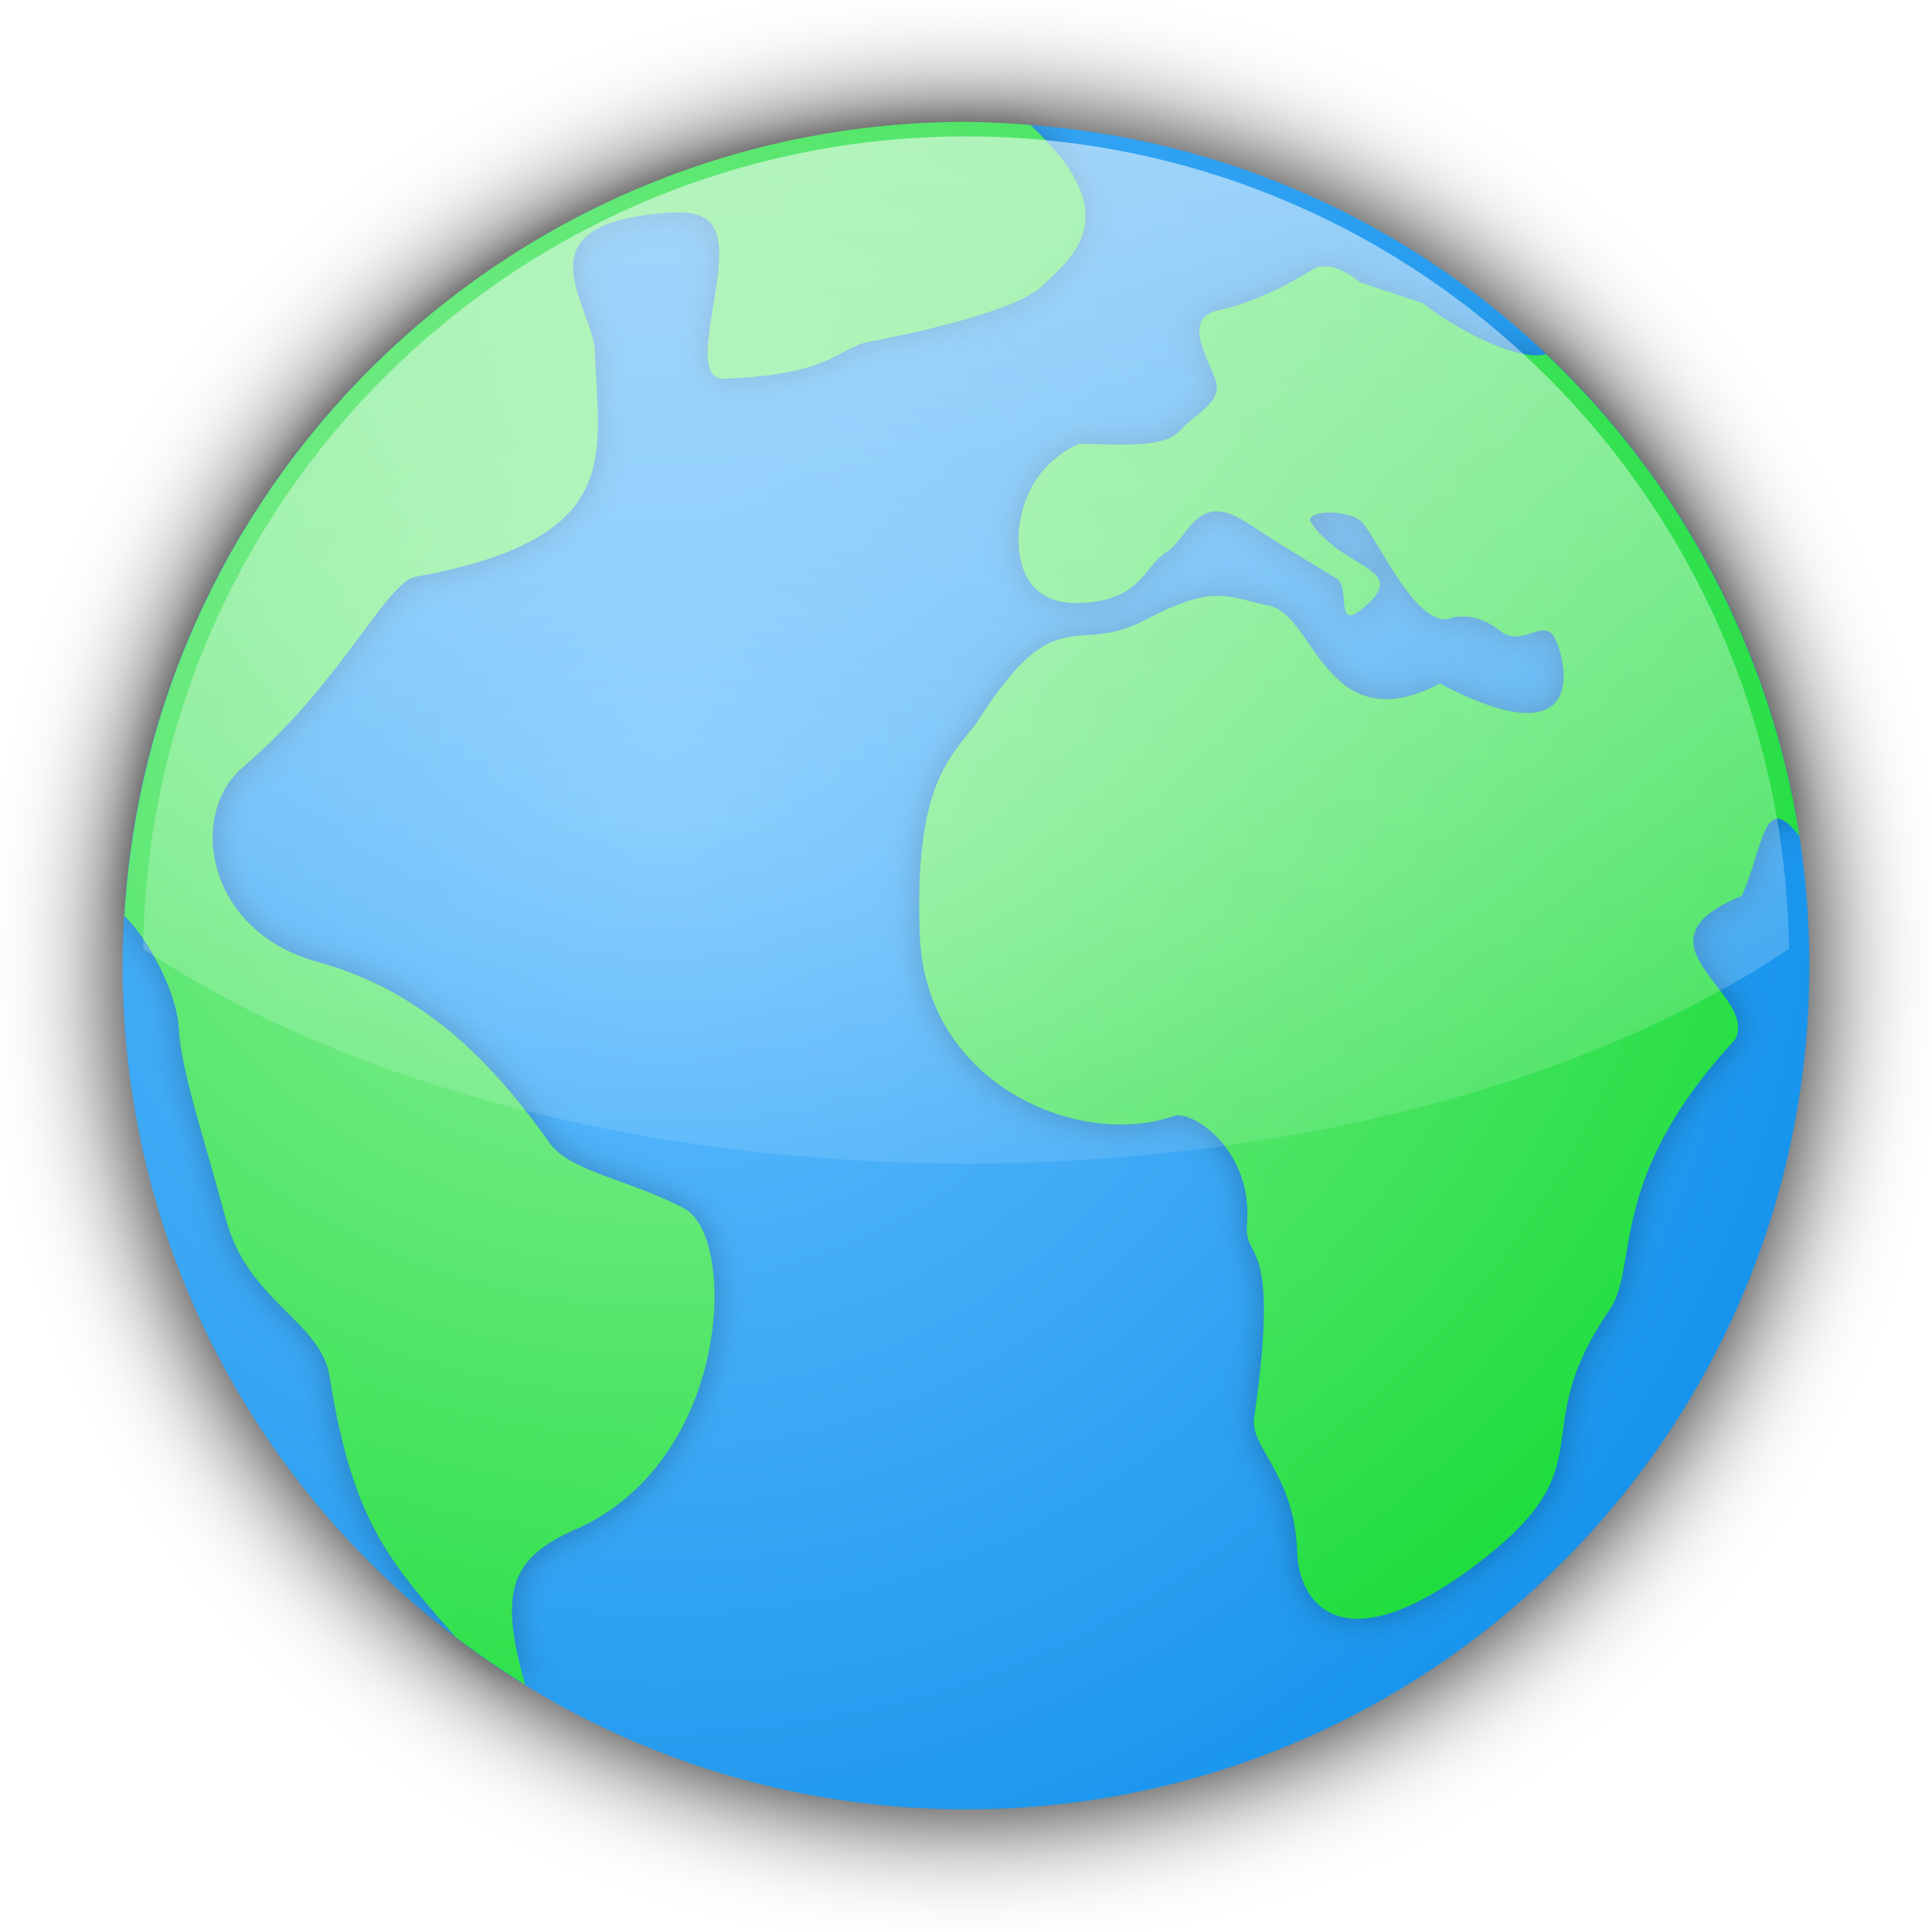
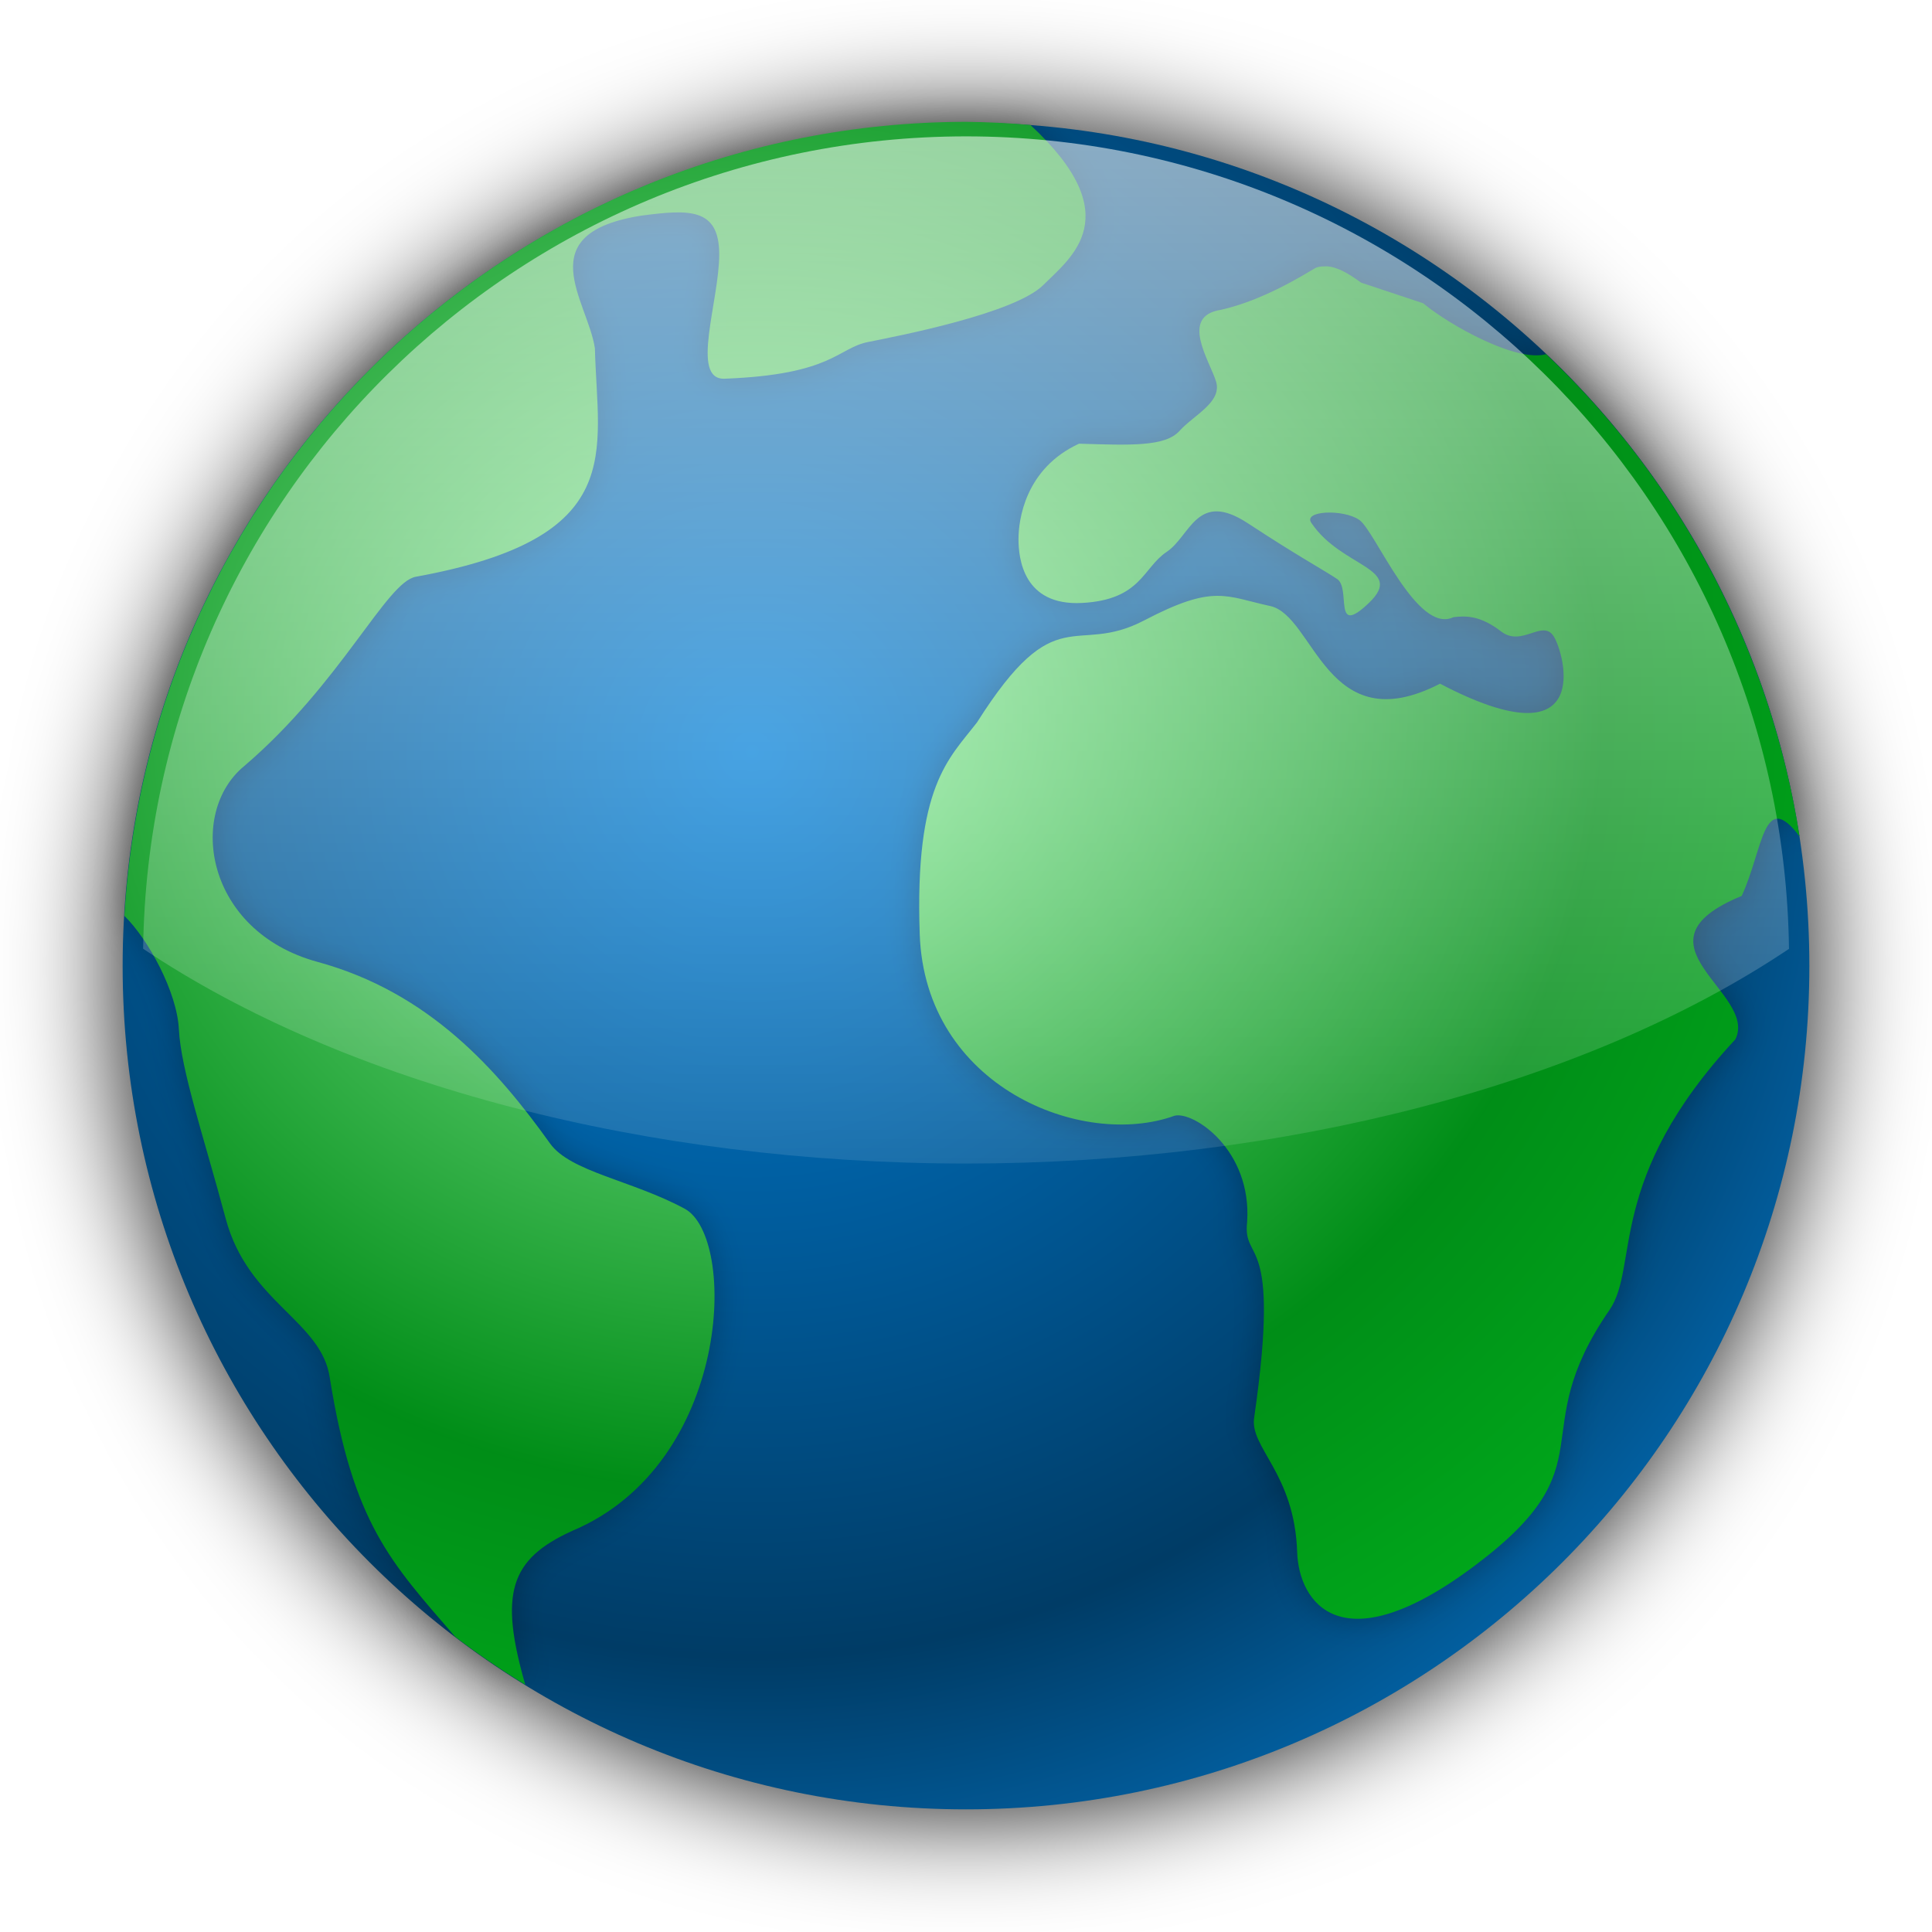
<svg xmlns="http://www.w3.org/2000/svg" xmlns:xlink="http://www.w3.org/1999/xlink" height="100%" width="100%" version="1.1" id="svg2" viewBox="0,0,48,48">
  <defs id="defs4">
+     <linearGradient id="linearGradient913">
+       <stop id="stop909" offset="0" style="stop-color:#97f2a5;stop-opacity:1" />
+       <stop id="stop861" offset="0.544" style="stop-color:#008e17;stop-opacity:0.996" />
+       <stop id="stop911" offset="1" style="stop-color:#00c31f;stop-opacity:0.996" />
+     </linearGradient>
    <linearGradient id="linearGradient4356">
      <stop style="stop-color:#1ad537;stop-opacity:1" offset="0" id="stop4358" />
      <stop style="stop-color:#00a119;stop-opacity:0.996" offset="1" id="stop4360" />
    </linearGradient>
    <linearGradient id="linearGradient4264">
      <stop style="stop-color:#ffffff;stop-opacity:0.667" offset="0" id="stop4266" />
      <stop style="stop-color:#ffffff;stop-opacity:0" offset="1" id="stop4268" />
    </linearGradient>
    <linearGradient id="linearGradient4222">
      <stop id="stop4224" offset="0" style="stop-color:#97f2a5;stop-opacity:1" />
      <stop id="stop4226" offset="1" style="stop-color:#00d822;stop-opacity:0.996" />
    </linearGradient>
    <linearGradient id="linearGradient4212">
-       <stop style="stop-color:#64bfff;stop-opacity:1" offset="0" id="stop4216" />
-       <stop style="stop-color:#0087e7;stop-opacity:1" offset="1" id="stop4214" />
+       <stop style="stop-color:#007fd8;stop-opacity:1" offset="0" id="stop4216" />
+       <stop style="stop-color:#003c66;stop-opacity:1" offset="0.585" id="stop863" />
+       <stop style="stop-color:#0699ff;stop-opacity:1" offset="1" id="stop4214" />
    </linearGradient>
-     <radialGradient gradientTransform="matrix(2.978097,0,0,2.978097,-47.47433,-3050.545)" gradientUnits="userSpaceOnUse" r="12.938" fy="1030.98" fx="21.474" cy="1030.98" cx="21.474" id="radialGradient4220" xlink:href="#linearGradient4212" />
+     <radialGradient gradientTransform="matrix(2.978097,0,0,2.978097,-47.47433,-3050.545)" gradientUnits="userSpaceOnUse" r="12.938" fy="1030.601" fx="22.214" cy="1030.601" cx="22.214" id="radialGradient4220" xlink:href="#linearGradient4212" />
    <radialGradient gradientUnits="userSpaceOnUse" gradientTransform="matrix(5.448154,0,0,5.44419,-105.6628,-123.8402)" r="6.746" fy="29.825" fx="23.717" cy="29.825" cx="23.717" id="radialGradient4228" xlink:href="#linearGradient4356" />
-     <radialGradient gradientUnits="userSpaceOnUse" gradientTransform="matrix(5.211159,0,0,4.804275,-101.3997,-101.2469)" r="7.366" fy="24.761" fx="22.6" cy="24.761" cx="22.6" id="radialGradient4236" xlink:href="#linearGradient4222" />
+     <radialGradient gradientUnits="userSpaceOnUse" gradientTransform="matrix(5.211159,0,0,4.804275,-101.3997,-101.2469)" r="7.366" fy="24.785" fx="23.077" cy="24.785" cx="23.077" id="radialGradient4236" xlink:href="#linearGradient913" />
    <linearGradient gradientTransform="matrix(1.58883,0,0,1.58883,-14.13189,-1610.049)" gradientUnits="userSpaceOnUse" y2="1035.425" x2="24.562" y1="1010.862" x1="24.562" id="linearGradient4262" xlink:href="#linearGradient4264" />
    <filter height="1.168" y="-0.084" width="1.168" x="-0.084" id="filter4352" style="color-interpolation-filters:sRGB">
      <feGaussianBlur id="feGaussianBlur4354" stdDeviation="1.4" />
    </filter>
    <radialGradient gradientUnits="userSpaceOnUse" gradientTransform="matrix(5.110014,0,0,4.711028,-98.96577,-98.81594)" r="7.366" fy="24.761" fx="22.6" cy="24.761" cx="22.6" id="radialGradient4236-4" xlink:href="#linearGradient4222" />
    <filter style="color-interpolation-filters:sRGB" id="filter877" x="-0.023" width="1.046" y="-0.025" height="1.05">
      <feGaussianBlur stdDeviation="0.394" id="feGaussianBlur879" />
    </filter>
  </defs>
  <circle style="opacity:1;fill:#000000;fill-opacity:1;stroke:none;stroke-width:0.1;stroke-linecap:round;stroke-linejoin:miter;stroke-miterlimit:4;stroke-dasharray:none;stroke-opacity:1;filter:url(#filter4352)" id="path4178-1-0" cx="24" cy="1028.362" r="20" transform="matrix(1.044082,0,0,1.044082,-1.057973,-1049.695)" />
  <circle style="opacity:1;fill:url(#radialGradient4220);fill-opacity:1;stroke:none;stroke-width:0.1;stroke-linecap:round;stroke-linejoin:miter;stroke-miterlimit:4;stroke-dasharray:none;stroke-opacity:1" id="path4178-1" cx="24" cy="24" r="20.953" />
  <path style="opacity:1;fill:#000000;fill-opacity:0.254;fill-rule:evenodd;stroke:none;stroke-width:0.098;stroke-linecap:butt;stroke-linejoin:miter;stroke-miterlimit:4;stroke-dasharray:none;stroke-opacity:1;filter:url(#filter877)" d="M 24,3.434 A 20.566,20.566 0 0 0 3.496,22.779 c 0.577,0.561 1.283,1.852 1.328,2.762 0.05,0.993 0.596,2.582 1.143,4.619 0.546,2.037 2.336,2.484 2.535,3.875 0.57,3.56 1.481,4.484 3.057,6.309 a 20.566,20.566 0 0 0 1.705,1.166 c -0.635,-2.213 -0.385,-3.058 1.148,-3.75 3.875,-1.639 4.024,-7.152 2.732,-7.848 -1.292,-0.696 -2.784,-0.897 -3.279,-1.59 -1.269,-1.774 -2.93,-3.677 -5.662,-4.422 -2.732,-0.745 -3.18,-3.627 -1.789,-4.77 2.377,-2.032 3.465,-4.491 4.186,-4.613 5.182,-0.945 4.423,-3.006 4.359,-5.568 -0.176,-1.16 -1.616,-2.8 1.143,-3.23 1.143,-0.149 1.887,-0.197 1.887,0.945 0,1.143 -0.712,3.058 0.129,3.029 2.633,-0.099 2.753,-0.745 3.498,-0.895 0.745,-0.149 3.576,-0.695 4.271,-1.391 0.672,-0.672 2.082,-1.676 -0.316,-3.896 A 20.566,20.566 0 0 0 24,3.434 Z m 8.777,3.52 v 0.002 c -0.088,0 -0.177,-9.375e-4 -0.264,0.039 -0.272,0.156 -1.259,0.787 -2.307,1.02 -1.009,0.156 -0.27,1.24 -0.115,1.744 0.155,0.505 -0.541,0.817 -0.891,1.205 -0.349,0.388 -1.205,0.349 -2.447,0.311 -1.316,0.607 -1.475,1.86 -1.475,2.326 0,0.466 0.117,1.632 1.553,1.555 1.436,-0.077 1.476,-0.856 2.059,-1.244 0.582,-0.388 0.735,-1.512 1.977,-0.697 1.242,0.815 1.825,1.125 2.174,1.357 0.349,0.233 -0.117,1.438 0.775,0.584 0.893,-0.854 -0.659,-0.855 -1.396,-1.941 -0.233,-0.31 0.776,-0.351 1.164,-0.08 0.388,0.272 1.398,2.796 2.291,2.369 0.31,-0.038 0.66,-0.04 1.164,0.348 0.505,0.388 1.008,-0.309 1.279,0.117 0.272,0.427 1.006,3.13 -2.77,1.154 -2.775,1.431 -3.052,-1.66 -4.139,-1.893 -1.087,-0.233 -1.359,-0.543 -3.066,0.35 -1.708,0.892 -2.134,-0.582 -4.074,2.484 -0.684,0.886 -1.522,1.54 -1.396,5.16 0.129,3.719 3.958,5.239 6.209,4.424 0.466,-0.116 1.884,0.837 1.768,2.584 -0.116,1.048 0.834,0.175 0.174,4.754 -0.132,0.74 0.982,1.357 1.045,3.297 0.039,1.2 1.049,2.794 4.348,0.311 3.299,-2.484 1.14,-3.137 3.26,-6.211 0.736,-1.067 -0.104,-3.184 3.068,-6.596 0.562,-1.136 -2.683,-2.329 0.154,-3.494 0.53,-1.146 0.523,-2.628 1.41,-1.449 A 20.566,20.566 0 0 0 38.133,9.094 C 37.412,9.299 35.776,8.386 35.137,7.854 34.671,7.698 33.625,7.352 33.625,7.352 33.314,7.124 33.041,6.964 32.777,6.953 Z" id="path4176-5" transform="matrix(1.019794,0,0,1.019794,-0.4750453,-0.4750448)" />
  <path style="fill:url(#radialGradient4236);fill-opacity:1;fill-rule:evenodd;stroke:none;stroke-width:0.1;stroke-linecap:butt;stroke-linejoin:miter;stroke-miterlimit:4;stroke-dasharray:none;stroke-opacity:1" d="M 24,3.027 A 20.973,20.973 0 0 0 3.09,22.755 c 0.589,0.572 1.308,1.889 1.354,2.816 0.051,1.013 0.608,2.634 1.165,4.711 0.557,2.077 2.383,2.533 2.585,3.952 0.582,3.631 1.51,4.573 3.117,6.433 a 20.973,20.973 0 0 0 1.739,1.189 C 12.403,39.599 12.659,38.738 14.222,38.032 18.174,36.36 18.326,30.738 17.009,30.029 15.692,29.32 14.17,29.115 13.665,28.408 12.371,26.598 10.677,24.658 7.89,23.898 5.104,23.139 4.648,20.2 6.066,19.034 c 2.424,-2.073 3.533,-4.58 4.268,-4.705 5.284,-0.964 4.51,-3.066 4.446,-5.679 -0.18,-1.183 -1.648,-2.855 1.165,-3.294 1.165,-0.152 1.924,-0.201 1.924,0.964 0,1.165 -0.727,3.118 0.131,3.089 2.685,-0.101 2.807,-0.76 3.567,-0.912 0.76,-0.152 3.647,-0.709 4.356,-1.418 0.685,-0.685 2.123,-1.709 -0.323,-3.974 A 20.973,20.973 0 0 0 24,3.027 Z m 8.951,3.589 v 0.002 c -0.089,0 -0.181,-9.561e-4 -0.269,0.04 -0.277,0.159 -1.284,0.802 -2.352,1.04 -1.029,0.159 -0.276,1.264 -0.118,1.779 0.158,0.515 -0.552,0.833 -0.908,1.229 -0.356,0.396 -1.229,0.356 -2.496,0.317 -1.342,0.62 -1.504,1.897 -1.504,2.372 0,0.475 0.119,1.665 1.583,1.585 1.464,-0.079 1.506,-0.873 2.099,-1.269 0.594,-0.396 0.749,-1.542 2.016,-0.711 1.266,0.831 1.861,1.147 2.217,1.384 0.356,0.237 -0.12,1.466 0.791,0.596 0.91,-0.871 -0.672,-0.872 -1.424,-1.98 -0.237,-0.317 0.791,-0.358 1.187,-0.082 0.396,0.277 1.426,2.851 2.336,2.416 0.317,-0.039 0.673,-0.041 1.187,0.355 0.515,0.396 1.028,-0.315 1.305,0.12 0.277,0.435 1.026,3.192 -2.824,1.177 -2.83,1.46 -3.112,-1.693 -4.221,-1.93 -1.108,-0.238 -1.386,-0.554 -3.127,0.357 -1.741,0.91 -2.176,-0.593 -4.155,2.534 -0.697,0.904 -1.552,1.57 -1.424,5.262 0.131,3.793 4.036,5.343 6.332,4.511 0.475,-0.118 1.921,0.854 1.803,2.635 -0.119,1.068 0.85,0.178 0.177,4.848 -0.135,0.755 1.002,1.384 1.066,3.362 0.04,1.223 1.07,2.85 4.434,0.317 3.364,-2.533 1.162,-3.199 3.324,-6.334 0.751,-1.089 -0.106,-3.247 3.129,-6.726 0.574,-1.159 -2.736,-2.375 0.157,-3.563 0.54,-1.169 0.533,-2.68 1.438,-1.478 A 20.973,20.973 0 0 0 38.413,8.799 C 37.678,9.008 36.009,8.077 35.357,7.534 34.882,7.375 33.816,7.022 33.816,7.022 33.498,6.79 33.22,6.627 32.951,6.616 Z" id="path4176" />
  <path style="opacity:1;fill:url(#linearGradient4262);fill-opacity:1;stroke:none;stroke-width:0.1;stroke-linecap:round;stroke-linejoin:miter;stroke-miterlimit:4;stroke-dasharray:none;stroke-opacity:1" d="M 24,3.388 A 20.456,20.456 0 0 0 3.556,23.571 26.514,14.647 0 0 0 24,28.908 26.514,14.647 0 0 0 44.447,23.574 20.456,20.456 0 0 0 24,3.388 Z" id="path4178-1-7" />
</svg>
